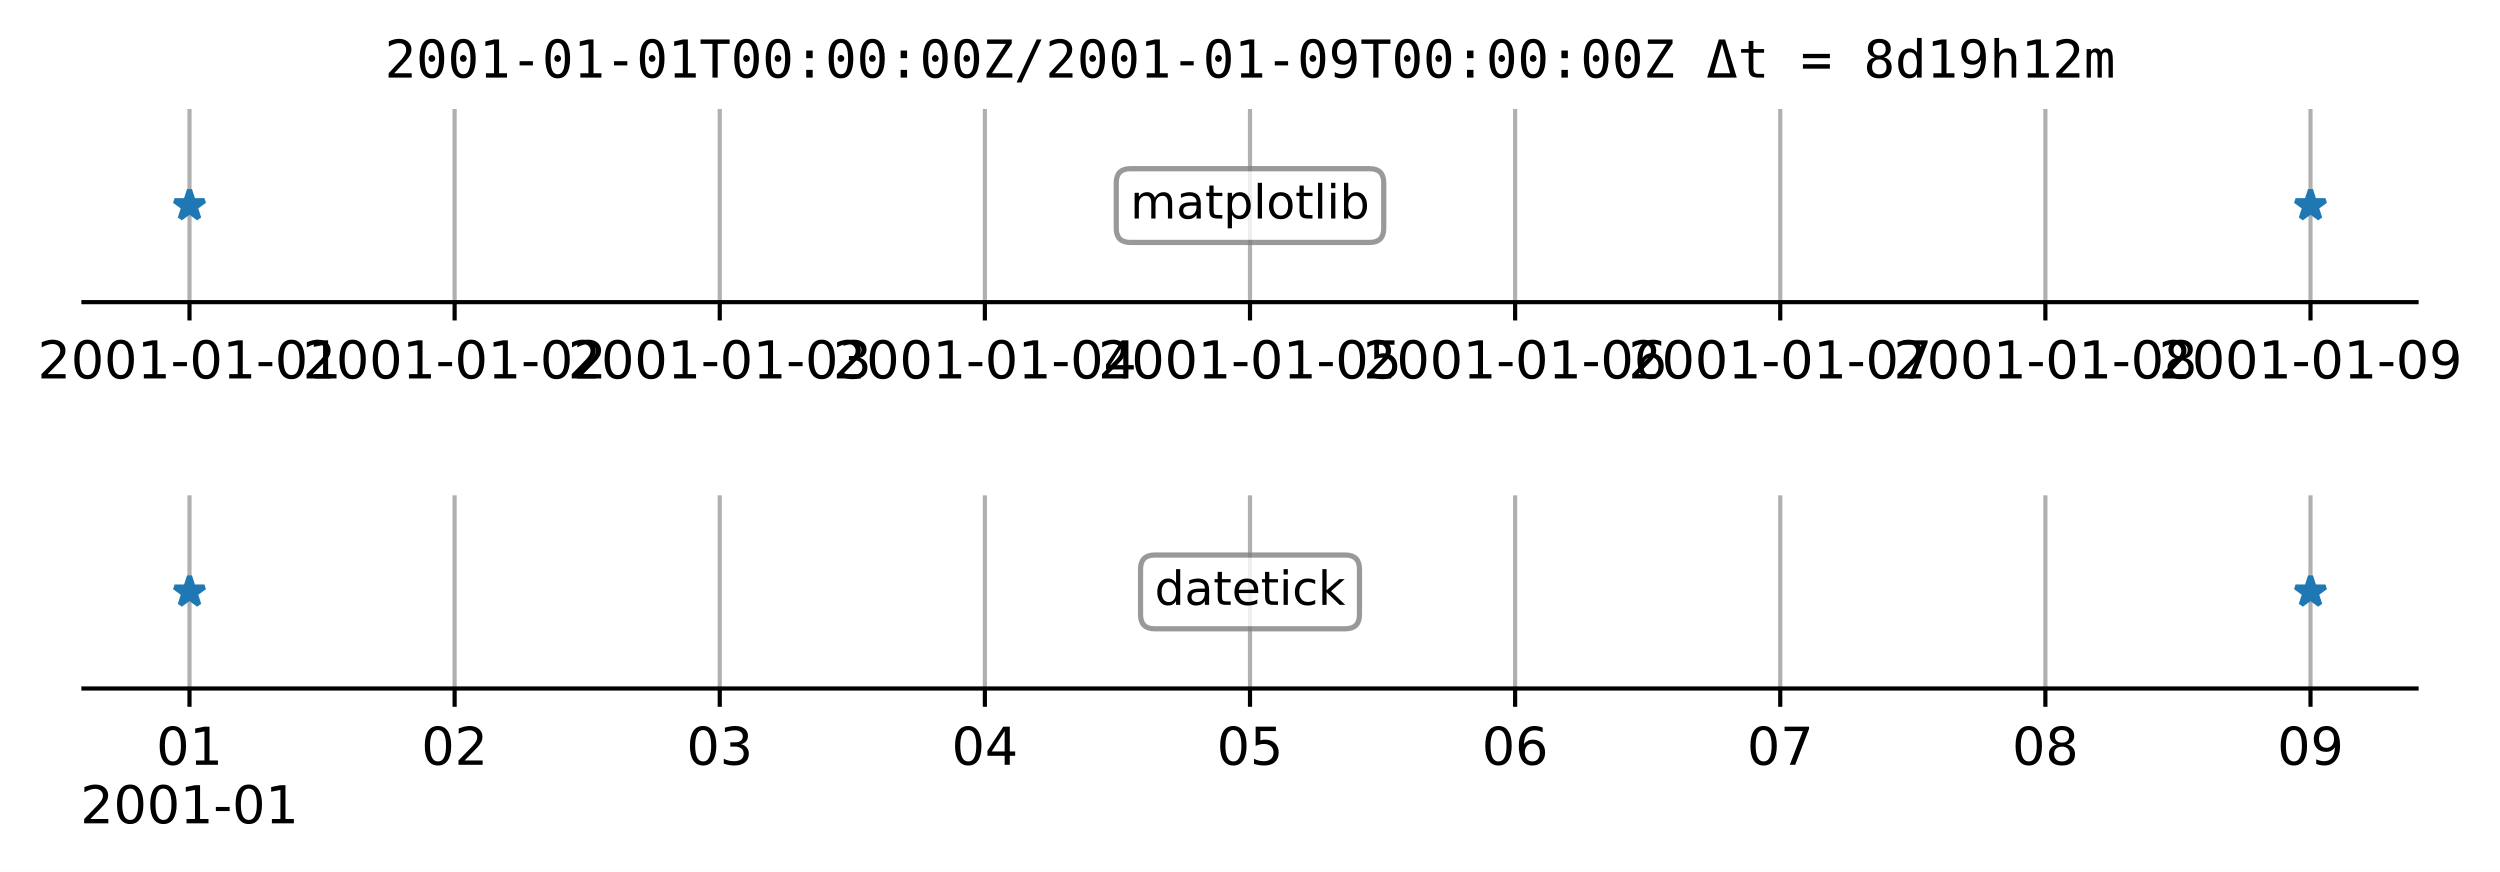
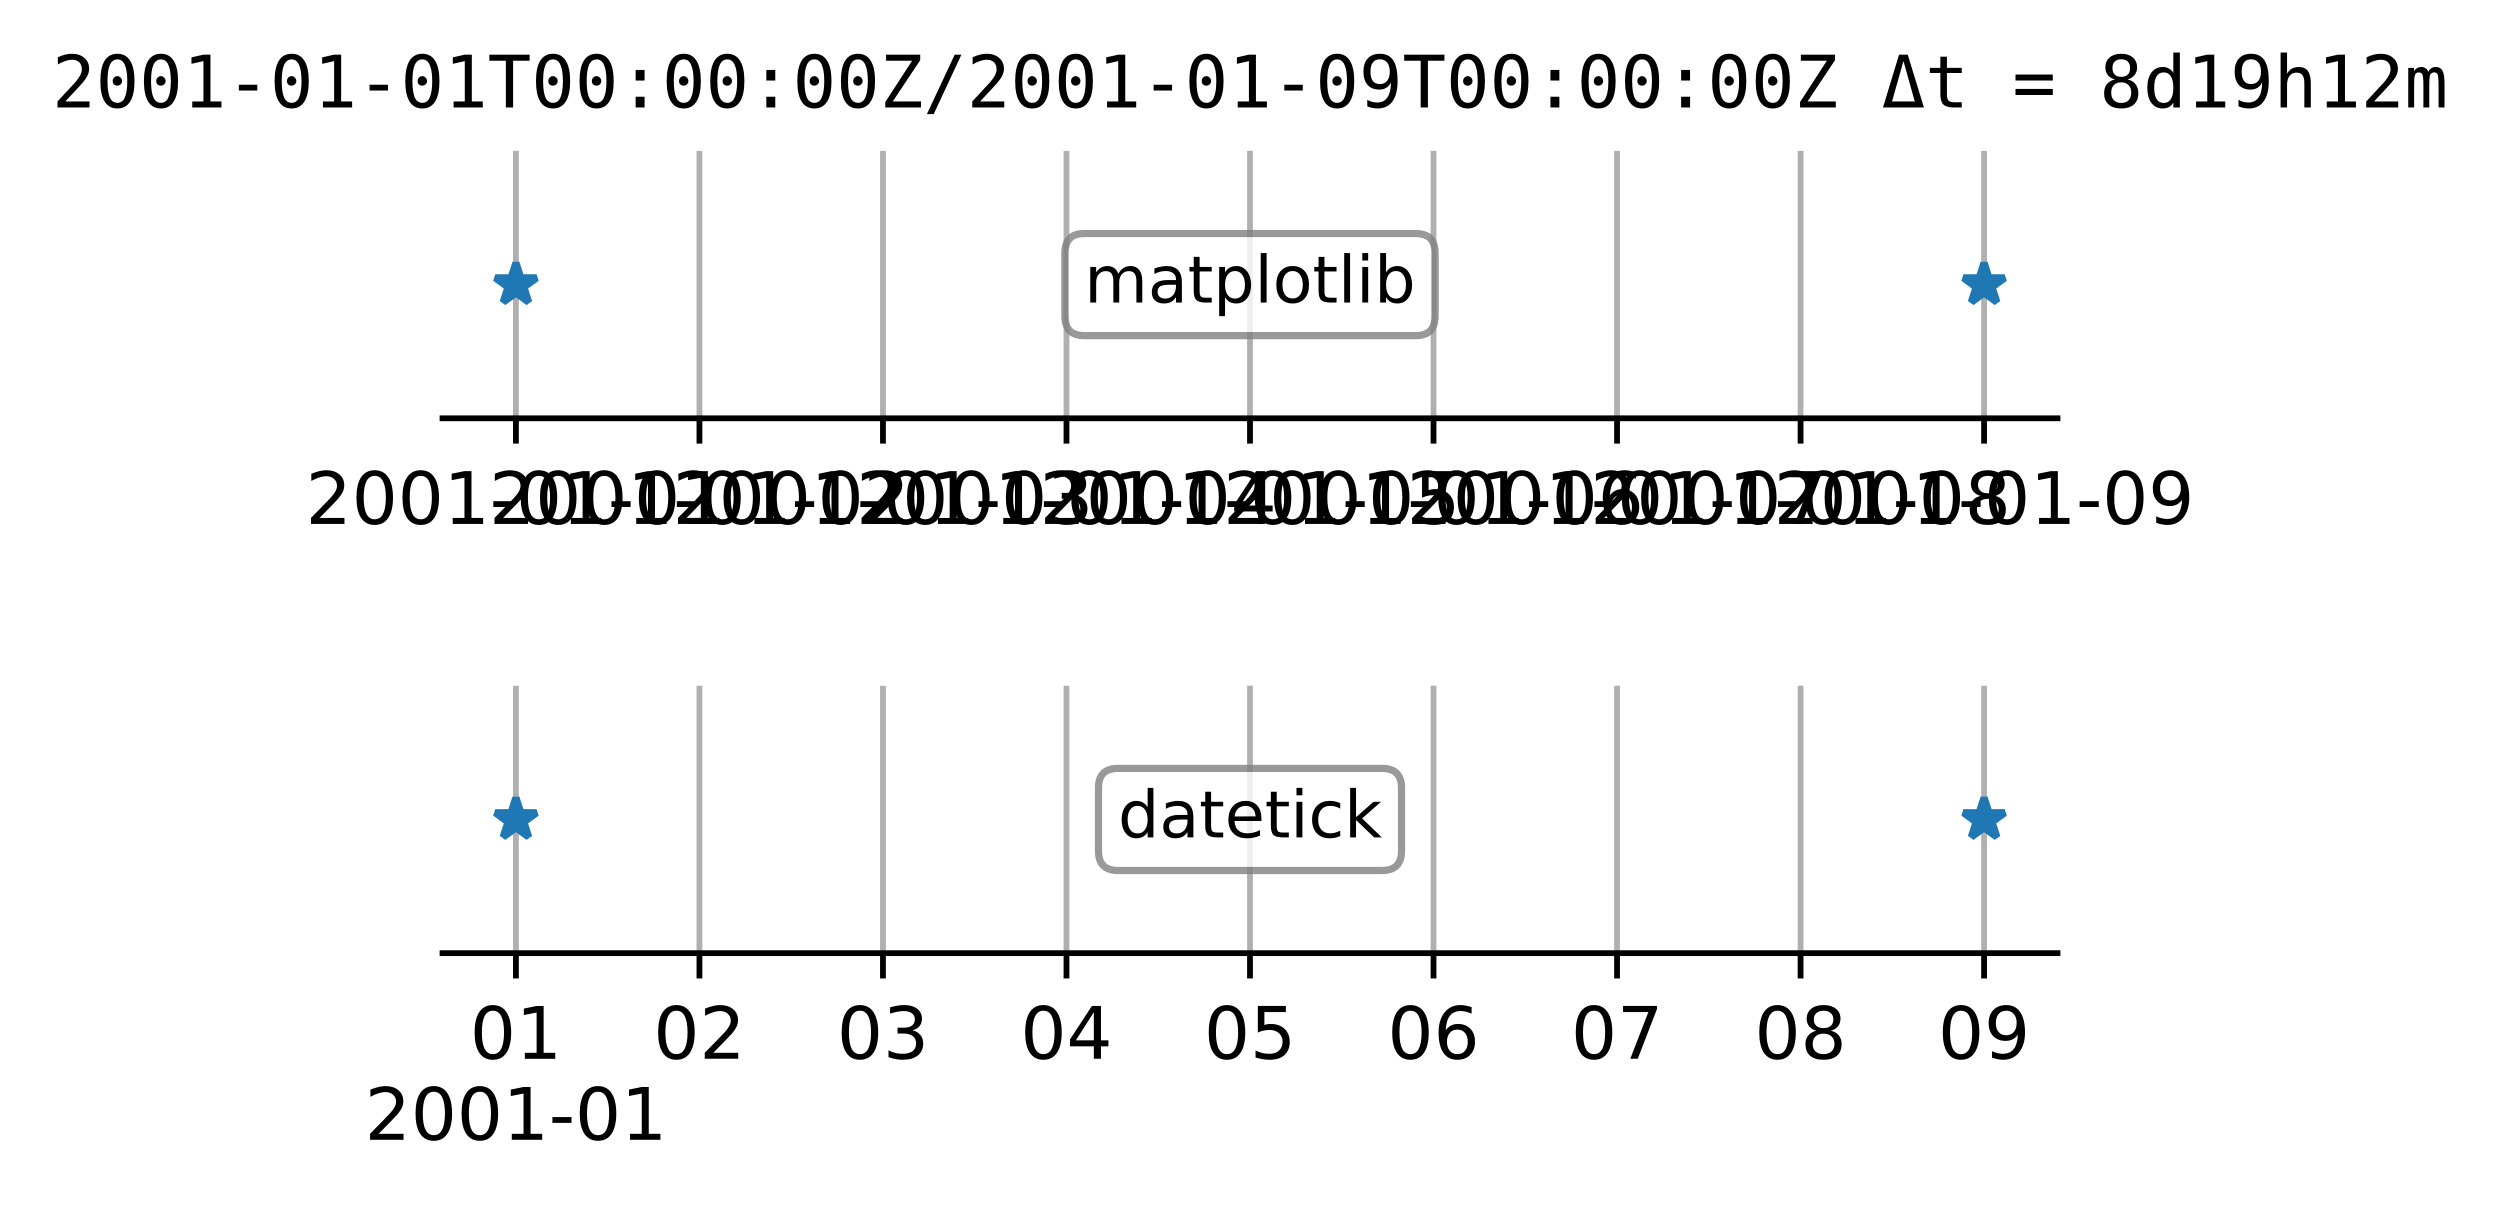
- <svg xmlns="http://www.w3.org/2000/svg" xmlns:xlink="http://www.w3.org/1999/xlink" width="478.334pt" height="166.808pt" viewBox="0 0 478.334 166.808" version="1.1">
+ <svg xmlns="http://www.w3.org/2000/svg" xmlns:xlink="http://www.w3.org/1999/xlink" width="345.517pt" height="166.808pt" viewBox="0 0 345.517 166.808" version="1.1">
  <defs>
    <style type="text/css">*{stroke-linejoin: round; stroke-linecap: butt}</style>
  </defs>
  <g id="figure_1">
    <g id="patch_1">
-       <path d="M 0 166.808  L 478.334 166.808  L 478.334 0  L 0 0  z " style="fill: #ffffff" />
+       <path d="M 0 166.808  L 345.517 166.808  L 345.517 0  L 0 0  z " style="fill: #ffffff" />
    </g>
    <g id="axes_1">
      <g id="patch_2">
-         <path d="M 15.967 57.812  L 462.367 57.812  L 462.367 20.852  L 15.967 20.852  z " style="fill: #ffffff" />
+         <path d="M 61.159 57.812  L 284.359 57.812  L 284.359 20.852  L 61.159 20.852  z " style="fill: #ffffff" />
      </g>
      <g id="matplotlib.axis_1">
        <g id="xtick_1">
          <g id="line2d_1">
-             <path d="M 36.258 57.812  L 36.258 20.852  " clip-path="url(#p8b8beb28ec)" style="fill: none; stroke: #b0b0b0; stroke-width: 0.8; stroke-linecap: square" />
+             <path d="M 71.304 57.812  L 71.304 20.852  " clip-path="url(#p32e6f73983)" style="fill: none; stroke: #b0b0b0; stroke-width: 0.8; stroke-linecap: square" />
          </g>
          <g id="line2d_2">
            <defs>
              <path id="m1e6c41ab66" d="M 0 0  L 0 3.5  " style="stroke: #000000; stroke-width: 0.8" />
            </defs>
            <g>
-               <use xlink:href="#m1e6c41ab66" x="36.258" y="57.812" style="stroke: #000000; stroke-width: 0.8" />
+               <use xlink:href="#m1e6c41ab66" x="71.304" y="57.812" style="stroke: #000000; stroke-width: 0.8" />
            </g>
          </g>
          <g id="text_1">
-             <text style="font-size: 10px; font-family: 'DejaVu Sans', 'Bitstream Vera Sans', 'Computer Modern Sans Serif', 'Lucida Grande', 'Verdana', 'Geneva', 'Lucid', 'Arial', 'Helvetica', 'Avant Garde', sans-serif; text-anchor: middle" x="36.258" y="72.41" transform="rotate(-0 36.25781 72.41)">2001-01-01</text>
+             <text style="font-size: 10px; font-family: 'DejaVu Sans', 'Bitstream Vera Sans', 'Computer Modern Sans Serif', 'Lucida Grande', 'Verdana', 'Geneva', 'Lucid', 'Arial', 'Helvetica', 'Avant Garde', sans-serif; text-anchor: middle" x="71.304" y="72.41" transform="rotate(-0 71.30405 72.41)">2001-01-01</text>
          </g>
        </g>
        <g id="xtick_2">
          <g id="line2d_3">
-             <path d="M 86.985 57.812  L 86.985 20.852  " clip-path="url(#p8b8beb28ec)" style="fill: none; stroke: #b0b0b0; stroke-width: 0.8; stroke-linecap: square" />
+             <path d="M 96.668 57.812  L 96.668 20.852  " clip-path="url(#p32e6f73983)" style="fill: none; stroke: #b0b0b0; stroke-width: 0.8; stroke-linecap: square" />
          </g>
          <g id="line2d_4">
            <g>
-               <use xlink:href="#m1e6c41ab66" x="86.985" y="57.812" style="stroke: #000000; stroke-width: 0.8" />
+               <use xlink:href="#m1e6c41ab66" x="96.668" y="57.812" style="stroke: #000000; stroke-width: 0.8" />
            </g>
          </g>
          <g id="text_2">
-             <text style="font-size: 10px; font-family: 'DejaVu Sans', 'Bitstream Vera Sans', 'Computer Modern Sans Serif', 'Lucida Grande', 'Verdana', 'Geneva', 'Lucid', 'Arial', 'Helvetica', 'Avant Garde', sans-serif; text-anchor: middle" x="86.985" y="72.41" transform="rotate(-0 86.98508 72.41)">2001-01-02</text>
+             <text style="font-size: 10px; font-family: 'DejaVu Sans', 'Bitstream Vera Sans', 'Computer Modern Sans Serif', 'Lucida Grande', 'Verdana', 'Geneva', 'Lucid', 'Arial', 'Helvetica', 'Avant Garde', sans-serif; text-anchor: middle" x="96.668" y="72.41" transform="rotate(-0 96.66769 72.41)">2001-01-02</text>
          </g>
        </g>
        <g id="xtick_3">
          <g id="line2d_5">
-             <path d="M 137.712 57.812  L 137.712 20.852  " clip-path="url(#p8b8beb28ec)" style="fill: none; stroke: #b0b0b0; stroke-width: 0.8; stroke-linecap: square" />
+             <path d="M 122.031 57.812  L 122.031 20.852  " clip-path="url(#p32e6f73983)" style="fill: none; stroke: #b0b0b0; stroke-width: 0.8; stroke-linecap: square" />
          </g>
          <g id="line2d_6">
            <g>
-               <use xlink:href="#m1e6c41ab66" x="137.712" y="57.812" style="stroke: #000000; stroke-width: 0.8" />
+               <use xlink:href="#m1e6c41ab66" x="122.031" y="57.812" style="stroke: #000000; stroke-width: 0.8" />
            </g>
          </g>
          <g id="text_3">
-             <text style="font-size: 10px; font-family: 'DejaVu Sans', 'Bitstream Vera Sans', 'Computer Modern Sans Serif', 'Lucida Grande', 'Verdana', 'Geneva', 'Lucid', 'Arial', 'Helvetica', 'Avant Garde', sans-serif; text-anchor: middle" x="137.712" y="72.41" transform="rotate(-0 137.7124 72.41)">2001-01-03</text>
+             <text style="font-size: 10px; font-family: 'DejaVu Sans', 'Bitstream Vera Sans', 'Computer Modern Sans Serif', 'Lucida Grande', 'Verdana', 'Geneva', 'Lucid', 'Arial', 'Helvetica', 'Avant Garde', sans-serif; text-anchor: middle" x="122.031" y="72.41" transform="rotate(-0 122.0313 72.41)">2001-01-03</text>
          </g>
        </g>
        <g id="xtick_4">
          <g id="line2d_7">
-             <path d="M 188.44 57.812  L 188.44 20.852  " clip-path="url(#p8b8beb28ec)" style="fill: none; stroke: #b0b0b0; stroke-width: 0.8; stroke-linecap: square" />
+             <path d="M 147.395 57.812  L 147.395 20.852  " clip-path="url(#p32e6f73983)" style="fill: none; stroke: #b0b0b0; stroke-width: 0.8; stroke-linecap: square" />
          </g>
          <g id="line2d_8">
            <g>
-               <use xlink:href="#m1e6c41ab66" x="188.44" y="57.812" style="stroke: #000000; stroke-width: 0.8" />
+               <use xlink:href="#m1e6c41ab66" x="147.395" y="57.812" style="stroke: #000000; stroke-width: 0.8" />
            </g>
          </g>
          <g id="text_4">
-             <text style="font-size: 10px; font-family: 'DejaVu Sans', 'Bitstream Vera Sans', 'Computer Modern Sans Serif', 'Lucida Grande', 'Verdana', 'Geneva', 'Lucid', 'Arial', 'Helvetica', 'Avant Garde', sans-serif; text-anchor: middle" x="188.44" y="72.41" transform="rotate(-0 188.4396 72.41)">2001-01-04</text>
+             <text style="font-size: 10px; font-family: 'DejaVu Sans', 'Bitstream Vera Sans', 'Computer Modern Sans Serif', 'Lucida Grande', 'Verdana', 'Geneva', 'Lucid', 'Arial', 'Helvetica', 'Avant Garde', sans-serif; text-anchor: middle" x="147.395" y="72.41" transform="rotate(-0 147.395 72.41)">2001-01-04</text>
          </g>
        </g>
        <g id="xtick_5">
          <g id="line2d_9">
-             <path d="M 239.167 57.812  L 239.167 20.852  " clip-path="url(#p8b8beb28ec)" style="fill: none; stroke: #b0b0b0; stroke-width: 0.8; stroke-linecap: square" />
+             <path d="M 172.759 57.812  L 172.759 20.852  " clip-path="url(#p32e6f73983)" style="fill: none; stroke: #b0b0b0; stroke-width: 0.8; stroke-linecap: square" />
          </g>
          <g id="line2d_10">
            <g>
-               <use xlink:href="#m1e6c41ab66" x="239.167" y="57.812" style="stroke: #000000; stroke-width: 0.8" />
+               <use xlink:href="#m1e6c41ab66" x="172.759" y="57.812" style="stroke: #000000; stroke-width: 0.8" />
            </g>
          </g>
          <g id="text_5">
-             <text style="font-size: 10px; font-family: 'DejaVu Sans', 'Bitstream Vera Sans', 'Computer Modern Sans Serif', 'Lucida Grande', 'Verdana', 'Geneva', 'Lucid', 'Arial', 'Helvetica', 'Avant Garde', sans-serif; text-anchor: middle" x="239.167" y="72.41" transform="rotate(-0 239.1669 72.41)">2001-01-05</text>
+             <text style="font-size: 10px; font-family: 'DejaVu Sans', 'Bitstream Vera Sans', 'Computer Modern Sans Serif', 'Lucida Grande', 'Verdana', 'Geneva', 'Lucid', 'Arial', 'Helvetica', 'Avant Garde', sans-serif; text-anchor: middle" x="172.759" y="72.41" transform="rotate(-0 172.7586 72.41)">2001-01-05</text>
          </g>
        </g>
        <g id="xtick_6">
          <g id="line2d_11">
-             <path d="M 289.894 57.812  L 289.894 20.852  " clip-path="url(#p8b8beb28ec)" style="fill: none; stroke: #b0b0b0; stroke-width: 0.8; stroke-linecap: square" />
+             <path d="M 198.122 57.812  L 198.122 20.852  " clip-path="url(#p32e6f73983)" style="fill: none; stroke: #b0b0b0; stroke-width: 0.8; stroke-linecap: square" />
          </g>
          <g id="line2d_12">
            <g>
-               <use xlink:href="#m1e6c41ab66" x="289.894" y="57.812" style="stroke: #000000; stroke-width: 0.8" />
+               <use xlink:href="#m1e6c41ab66" x="198.122" y="57.812" style="stroke: #000000; stroke-width: 0.8" />
            </g>
          </g>
          <g id="text_6">
-             <text style="font-size: 10px; font-family: 'DejaVu Sans', 'Bitstream Vera Sans', 'Computer Modern Sans Serif', 'Lucida Grande', 'Verdana', 'Geneva', 'Lucid', 'Arial', 'Helvetica', 'Avant Garde', sans-serif; text-anchor: middle" x="289.894" y="72.41" transform="rotate(-0 289.8942 72.41)">2001-01-06</text>
+             <text style="font-size: 10px; font-family: 'DejaVu Sans', 'Bitstream Vera Sans', 'Computer Modern Sans Serif', 'Lucida Grande', 'Verdana', 'Geneva', 'Lucid', 'Arial', 'Helvetica', 'Avant Garde', sans-serif; text-anchor: middle" x="198.122" y="72.41" transform="rotate(-0 198.1222 72.41)">2001-01-06</text>
          </g>
        </g>
        <g id="xtick_7">
          <g id="line2d_13">
-             <path d="M 340.621 57.812  L 340.621 20.852  " clip-path="url(#p8b8beb28ec)" style="fill: none; stroke: #b0b0b0; stroke-width: 0.8; stroke-linecap: square" />
+             <path d="M 223.486 57.812  L 223.486 20.852  " clip-path="url(#p32e6f73983)" style="fill: none; stroke: #b0b0b0; stroke-width: 0.8; stroke-linecap: square" />
          </g>
          <g id="line2d_14">
            <g>
-               <use xlink:href="#m1e6c41ab66" x="340.621" y="57.812" style="stroke: #000000; stroke-width: 0.8" />
+               <use xlink:href="#m1e6c41ab66" x="223.486" y="57.812" style="stroke: #000000; stroke-width: 0.8" />
            </g>
          </g>
          <g id="text_7">
-             <text style="font-size: 10px; font-family: 'DejaVu Sans', 'Bitstream Vera Sans', 'Computer Modern Sans Serif', 'Lucida Grande', 'Verdana', 'Geneva', 'Lucid', 'Arial', 'Helvetica', 'Avant Garde', sans-serif; text-anchor: middle" x="340.621" y="72.41" transform="rotate(-0 340.6214 72.41)">2001-01-07</text>
+             <text style="font-size: 10px; font-family: 'DejaVu Sans', 'Bitstream Vera Sans', 'Computer Modern Sans Serif', 'Lucida Grande', 'Verdana', 'Geneva', 'Lucid', 'Arial', 'Helvetica', 'Avant Garde', sans-serif; text-anchor: middle" x="223.486" y="72.41" transform="rotate(-0 223.4859 72.41)">2001-01-07</text>
          </g>
        </g>
        <g id="xtick_8">
          <g id="line2d_15">
-             <path d="M 391.349 57.812  L 391.349 20.852  " clip-path="url(#p8b8beb28ec)" style="fill: none; stroke: #b0b0b0; stroke-width: 0.8; stroke-linecap: square" />
+             <path d="M 248.85 57.812  L 248.85 20.852  " clip-path="url(#p32e6f73983)" style="fill: none; stroke: #b0b0b0; stroke-width: 0.8; stroke-linecap: square" />
          </g>
          <g id="line2d_16">
            <g>
-               <use xlink:href="#m1e6c41ab66" x="391.349" y="57.812" style="stroke: #000000; stroke-width: 0.8" />
+               <use xlink:href="#m1e6c41ab66" x="248.85" y="57.812" style="stroke: #000000; stroke-width: 0.8" />
            </g>
          </g>
          <g id="text_8">
-             <text style="font-size: 10px; font-family: 'DejaVu Sans', 'Bitstream Vera Sans', 'Computer Modern Sans Serif', 'Lucida Grande', 'Verdana', 'Geneva', 'Lucid', 'Arial', 'Helvetica', 'Avant Garde', sans-serif; text-anchor: middle" x="391.349" y="72.41" transform="rotate(-0 391.3487 72.41)">2001-01-08</text>
+             <text style="font-size: 10px; font-family: 'DejaVu Sans', 'Bitstream Vera Sans', 'Computer Modern Sans Serif', 'Lucida Grande', 'Verdana', 'Geneva', 'Lucid', 'Arial', 'Helvetica', 'Avant Garde', sans-serif; text-anchor: middle" x="248.85" y="72.41" transform="rotate(-0 248.8495 72.41)">2001-01-08</text>
          </g>
        </g>
        <g id="xtick_9">
          <g id="line2d_17">
-             <path d="M 442.076 57.812  L 442.076 20.852  " clip-path="url(#p8b8beb28ec)" style="fill: none; stroke: #b0b0b0; stroke-width: 0.8; stroke-linecap: square" />
+             <path d="M 274.213 57.812  L 274.213 20.852  " clip-path="url(#p32e6f73983)" style="fill: none; stroke: #b0b0b0; stroke-width: 0.8; stroke-linecap: square" />
          </g>
          <g id="line2d_18">
            <g>
-               <use xlink:href="#m1e6c41ab66" x="442.076" y="57.812" style="stroke: #000000; stroke-width: 0.8" />
+               <use xlink:href="#m1e6c41ab66" x="274.213" y="57.812" style="stroke: #000000; stroke-width: 0.8" />
            </g>
          </g>
          <g id="text_9">
-             <text style="font-size: 10px; font-family: 'DejaVu Sans', 'Bitstream Vera Sans', 'Computer Modern Sans Serif', 'Lucida Grande', 'Verdana', 'Geneva', 'Lucid', 'Arial', 'Helvetica', 'Avant Garde', sans-serif; text-anchor: middle" x="442.076" y="72.41" transform="rotate(-0 442.076 72.41)">2001-01-09</text>
+             <text style="font-size: 10px; font-family: 'DejaVu Sans', 'Bitstream Vera Sans', 'Computer Modern Sans Serif', 'Lucida Grande', 'Verdana', 'Geneva', 'Lucid', 'Arial', 'Helvetica', 'Avant Garde', sans-serif; text-anchor: middle" x="274.213" y="72.41" transform="rotate(-0 274.2131 72.41)">2001-01-09</text>
          </g>
        </g>
      </g>
      <g id="line2d_19">
        <defs>
          <path id="maf42e94cd1" d="M 0 -3  L -0.674 -0.927  L -2.853 -0.927  L -1.09 0.354  L -1.763 2.427  L -0 1.146  L 1.763 2.427  L 1.09 0.354  L 2.853 -0.927  L 0.674 -0.927  z " style="stroke: #1f77b4; stroke-linejoin: bevel" />
        </defs>
-         <g clip-path="url(#p8b8beb28ec)">
-           <use xlink:href="#maf42e94cd1" x="36.258" y="39.332" style="fill: #1f77b4; stroke: #1f77b4; stroke-linejoin: bevel" />
-           <use xlink:href="#maf42e94cd1" x="442.076" y="39.332" style="fill: #1f77b4; stroke: #1f77b4; stroke-linejoin: bevel" />
+         <g clip-path="url(#p32e6f73983)">
+           <use xlink:href="#maf42e94cd1" x="71.304" y="39.332" style="fill: #1f77b4; stroke: #1f77b4; stroke-linejoin: bevel" />
+           <use xlink:href="#maf42e94cd1" x="274.213" y="39.332" style="fill: #1f77b4; stroke: #1f77b4; stroke-linejoin: bevel" />
        </g>
      </g>
      <g id="patch_3">
-         <path d="M 15.967 57.812  L 462.367 57.812  " style="fill: none; stroke: #000000; stroke-width: 0.8; stroke-linejoin: miter; stroke-linecap: square" />
+         <path d="M 61.159 57.812  L 284.359 57.812  " style="fill: none; stroke: #000000; stroke-width: 0.8; stroke-linejoin: miter; stroke-linecap: square" />
      </g>
      <g id="text_10">
        <g id="patch_4">
-           <path d="M 216.28 46.387  L 262.054 46.387  Q 264.754 46.387 264.754 43.687  L 264.754 34.976  Q 264.754 32.276 262.054 32.276  L 216.28 32.276  Q 213.58 32.276 213.58 34.976  L 213.58 43.687  Q 213.58 46.387 216.28 46.387  z " style="fill: #ffffff; opacity: 0.8; stroke: #808080; stroke-linejoin: miter" />
-         </g>
-         <text style="font-size: 9px; font-family: 'DejaVu Sans', 'Bitstream Vera Sans', 'Computer Modern Sans Serif', 'Lucida Grande', 'Verdana', 'Geneva', 'Lucid', 'Arial', 'Helvetica', 'Avant Garde', sans-serif; text-anchor: middle" x="239.167" y="41.815" transform="rotate(-0 239.1669 41.815)">matplotlib</text>
+           <path d="M 149.872 46.387  L 195.645 46.387  Q 198.345 46.387 198.345 43.687  L 198.345 34.976  Q 198.345 32.276 195.645 32.276  L 149.872 32.276  Q 147.172 32.276 147.172 34.976  L 147.172 43.687  Q 147.172 46.387 149.872 46.387  z " style="fill: #ffffff; opacity: 0.8; stroke: #808080; stroke-linejoin: miter" />
+         </g>
+         <text style="font-size: 9px; font-family: 'DejaVu Sans', 'Bitstream Vera Sans', 'Computer Modern Sans Serif', 'Lucida Grande', 'Verdana', 'Geneva', 'Lucid', 'Arial', 'Helvetica', 'Avant Garde', sans-serif; text-anchor: middle" x="172.759" y="41.815" transform="rotate(-0 172.7586 41.815)">matplotlib</text>
      </g>
      <g id="text_11">
-         <text style="font-size: 10px; font-family: 'DejaVu Sans Mono', 'Bitstream Vera Sans Mono', 'Computer Modern Typewriter', 'Andale Mono', 'Nimbus Mono L', 'Courier New', 'Courier', 'Fixed', 'Terminal', monospace; text-anchor: middle" x="239.167" y="14.852" transform="rotate(-0 239.1669 14.85156)">2001-01-01T00:00:00Z/2001-01-09T00:00:00Z Δt = 8d19h12m</text>
+         <text style="font-size: 10px; font-family: 'DejaVu Sans Mono', 'Bitstream Vera Sans Mono', 'Computer Modern Typewriter', 'Andale Mono', 'Nimbus Mono L', 'Courier New', 'Courier', 'Fixed', 'Terminal', monospace; text-anchor: middle" x="172.759" y="14.852" transform="rotate(-0 172.7586 14.85156)">2001-01-01T00:00:00Z/2001-01-09T00:00:00Z Δt = 8d19h12m</text>
      </g>
    </g>
    <g id="axes_2">
      <g id="patch_5">
-         <path d="M 15.967 131.732  L 462.367 131.732  L 462.367 94.772  L 15.967 94.772  z " style="fill: #ffffff" />
+         <path d="M 61.159 131.732  L 284.359 131.732  L 284.359 94.772  L 61.159 94.772  z " style="fill: #ffffff" />
      </g>
      <g id="matplotlib.axis_2">
        <g id="xtick_10">
          <g id="line2d_20">
-             <path d="M 36.258 131.732  L 36.258 94.772  " clip-path="url(#p84aab5db61)" style="fill: none; stroke: #b0b0b0; stroke-width: 0.8; stroke-linecap: square" />
+             <path d="M 71.304 131.732  L 71.304 94.772  " clip-path="url(#p9fe8101bb3)" style="fill: none; stroke: #b0b0b0; stroke-width: 0.8; stroke-linecap: square" />
          </g>
          <g id="line2d_21">
            <g>
-               <use xlink:href="#m1e6c41ab66" x="36.258" y="131.732" style="stroke: #000000; stroke-width: 0.8" />
+               <use xlink:href="#m1e6c41ab66" x="71.304" y="131.732" style="stroke: #000000; stroke-width: 0.8" />
            </g>
          </g>
          <g id="text_12">
-             <text style="font-size: 10px; font-family: 'DejaVu Sans', 'Bitstream Vera Sans', 'Computer Modern Sans Serif', 'Lucida Grande', 'Verdana', 'Geneva', 'Lucid', 'Arial', 'Helvetica', 'Avant Garde', sans-serif" transform="translate(29.89531 146.33)">01</text>
-             <text style="font-size: 10px; font-family: 'DejaVu Sans', 'Bitstream Vera Sans', 'Computer Modern Sans Serif', 'Lucida Grande', 'Verdana', 'Geneva', 'Lucid', 'Arial', 'Helvetica', 'Avant Garde', sans-serif" transform="translate(15.36641 157.5278)">2001-01</text>
+             <text style="font-size: 10px; font-family: 'DejaVu Sans', 'Bitstream Vera Sans', 'Computer Modern Sans Serif', 'Lucida Grande', 'Verdana', 'Geneva', 'Lucid', 'Arial', 'Helvetica', 'Avant Garde', sans-serif" transform="translate(64.94155 146.33)">01</text>
+             <text style="font-size: 10px; font-family: 'DejaVu Sans', 'Bitstream Vera Sans', 'Computer Modern Sans Serif', 'Lucida Grande', 'Verdana', 'Geneva', 'Lucid', 'Arial', 'Helvetica', 'Avant Garde', sans-serif" transform="translate(50.41264 157.5278)">2001-01</text>
          </g>
        </g>
        <g id="xtick_11">
          <g id="line2d_22">
-             <path d="M 86.985 131.732  L 86.985 94.772  " clip-path="url(#p84aab5db61)" style="fill: none; stroke: #b0b0b0; stroke-width: 0.8; stroke-linecap: square" />
+             <path d="M 96.668 131.732  L 96.668 94.772  " clip-path="url(#p9fe8101bb3)" style="fill: none; stroke: #b0b0b0; stroke-width: 0.8; stroke-linecap: square" />
          </g>
          <g id="line2d_23">
            <g>
-               <use xlink:href="#m1e6c41ab66" x="86.985" y="131.732" style="stroke: #000000; stroke-width: 0.8" />
+               <use xlink:href="#m1e6c41ab66" x="96.668" y="131.732" style="stroke: #000000; stroke-width: 0.8" />
            </g>
          </g>
          <g id="text_13">
-             <text style="font-size: 10px; font-family: 'DejaVu Sans', 'Bitstream Vera Sans', 'Computer Modern Sans Serif', 'Lucida Grande', 'Verdana', 'Geneva', 'Lucid', 'Arial', 'Helvetica', 'Avant Garde', sans-serif; text-anchor: middle" x="86.985" y="146.33" transform="rotate(-0 86.98508 146.33)">02</text>
+             <text style="font-size: 10px; font-family: 'DejaVu Sans', 'Bitstream Vera Sans', 'Computer Modern Sans Serif', 'Lucida Grande', 'Verdana', 'Geneva', 'Lucid', 'Arial', 'Helvetica', 'Avant Garde', sans-serif; text-anchor: middle" x="96.668" y="146.33" transform="rotate(-0 96.66769 146.33)">02</text>
          </g>
        </g>
        <g id="xtick_12">
          <g id="line2d_24">
-             <path d="M 137.712 131.732  L 137.712 94.772  " clip-path="url(#p84aab5db61)" style="fill: none; stroke: #b0b0b0; stroke-width: 0.8; stroke-linecap: square" />
+             <path d="M 122.031 131.732  L 122.031 94.772  " clip-path="url(#p9fe8101bb3)" style="fill: none; stroke: #b0b0b0; stroke-width: 0.8; stroke-linecap: square" />
          </g>
          <g id="line2d_25">
            <g>
-               <use xlink:href="#m1e6c41ab66" x="137.712" y="131.732" style="stroke: #000000; stroke-width: 0.8" />
+               <use xlink:href="#m1e6c41ab66" x="122.031" y="131.732" style="stroke: #000000; stroke-width: 0.8" />
            </g>
          </g>
          <g id="text_14">
-             <text style="font-size: 10px; font-family: 'DejaVu Sans', 'Bitstream Vera Sans', 'Computer Modern Sans Serif', 'Lucida Grande', 'Verdana', 'Geneva', 'Lucid', 'Arial', 'Helvetica', 'Avant Garde', sans-serif; text-anchor: middle" x="137.712" y="146.33" transform="rotate(-0 137.7124 146.33)">03</text>
+             <text style="font-size: 10px; font-family: 'DejaVu Sans', 'Bitstream Vera Sans', 'Computer Modern Sans Serif', 'Lucida Grande', 'Verdana', 'Geneva', 'Lucid', 'Arial', 'Helvetica', 'Avant Garde', sans-serif; text-anchor: middle" x="122.031" y="146.33" transform="rotate(-0 122.0313 146.33)">03</text>
          </g>
        </g>
        <g id="xtick_13">
          <g id="line2d_26">
-             <path d="M 188.44 131.732  L 188.44 94.772  " clip-path="url(#p84aab5db61)" style="fill: none; stroke: #b0b0b0; stroke-width: 0.8; stroke-linecap: square" />
+             <path d="M 147.395 131.732  L 147.395 94.772  " clip-path="url(#p9fe8101bb3)" style="fill: none; stroke: #b0b0b0; stroke-width: 0.8; stroke-linecap: square" />
          </g>
          <g id="line2d_27">
            <g>
-               <use xlink:href="#m1e6c41ab66" x="188.44" y="131.732" style="stroke: #000000; stroke-width: 0.8" />
+               <use xlink:href="#m1e6c41ab66" x="147.395" y="131.732" style="stroke: #000000; stroke-width: 0.8" />
            </g>
          </g>
          <g id="text_15">
-             <text style="font-size: 10px; font-family: 'DejaVu Sans', 'Bitstream Vera Sans', 'Computer Modern Sans Serif', 'Lucida Grande', 'Verdana', 'Geneva', 'Lucid', 'Arial', 'Helvetica', 'Avant Garde', sans-serif; text-anchor: middle" x="188.44" y="146.33" transform="rotate(-0 188.4396 146.33)">04</text>
+             <text style="font-size: 10px; font-family: 'DejaVu Sans', 'Bitstream Vera Sans', 'Computer Modern Sans Serif', 'Lucida Grande', 'Verdana', 'Geneva', 'Lucid', 'Arial', 'Helvetica', 'Avant Garde', sans-serif; text-anchor: middle" x="147.395" y="146.33" transform="rotate(-0 147.395 146.33)">04</text>
          </g>
        </g>
        <g id="xtick_14">
          <g id="line2d_28">
-             <path d="M 239.167 131.732  L 239.167 94.772  " clip-path="url(#p84aab5db61)" style="fill: none; stroke: #b0b0b0; stroke-width: 0.8; stroke-linecap: square" />
+             <path d="M 172.759 131.732  L 172.759 94.772  " clip-path="url(#p9fe8101bb3)" style="fill: none; stroke: #b0b0b0; stroke-width: 0.8; stroke-linecap: square" />
          </g>
          <g id="line2d_29">
            <g>
-               <use xlink:href="#m1e6c41ab66" x="239.167" y="131.732" style="stroke: #000000; stroke-width: 0.8" />
+               <use xlink:href="#m1e6c41ab66" x="172.759" y="131.732" style="stroke: #000000; stroke-width: 0.8" />
            </g>
          </g>
          <g id="text_16">
-             <text style="font-size: 10px; font-family: 'DejaVu Sans', 'Bitstream Vera Sans', 'Computer Modern Sans Serif', 'Lucida Grande', 'Verdana', 'Geneva', 'Lucid', 'Arial', 'Helvetica', 'Avant Garde', sans-serif; text-anchor: middle" x="239.167" y="146.33" transform="rotate(-0 239.1669 146.33)">05</text>
+             <text style="font-size: 10px; font-family: 'DejaVu Sans', 'Bitstream Vera Sans', 'Computer Modern Sans Serif', 'Lucida Grande', 'Verdana', 'Geneva', 'Lucid', 'Arial', 'Helvetica', 'Avant Garde', sans-serif; text-anchor: middle" x="172.759" y="146.33" transform="rotate(-0 172.7586 146.33)">05</text>
          </g>
        </g>
        <g id="xtick_15">
          <g id="line2d_30">
-             <path d="M 289.894 131.732  L 289.894 94.772  " clip-path="url(#p84aab5db61)" style="fill: none; stroke: #b0b0b0; stroke-width: 0.8; stroke-linecap: square" />
+             <path d="M 198.122 131.732  L 198.122 94.772  " clip-path="url(#p9fe8101bb3)" style="fill: none; stroke: #b0b0b0; stroke-width: 0.8; stroke-linecap: square" />
          </g>
          <g id="line2d_31">
            <g>
-               <use xlink:href="#m1e6c41ab66" x="289.894" y="131.732" style="stroke: #000000; stroke-width: 0.8" />
+               <use xlink:href="#m1e6c41ab66" x="198.122" y="131.732" style="stroke: #000000; stroke-width: 0.8" />
            </g>
          </g>
          <g id="text_17">
-             <text style="font-size: 10px; font-family: 'DejaVu Sans', 'Bitstream Vera Sans', 'Computer Modern Sans Serif', 'Lucida Grande', 'Verdana', 'Geneva', 'Lucid', 'Arial', 'Helvetica', 'Avant Garde', sans-serif; text-anchor: middle" x="289.894" y="146.33" transform="rotate(-0 289.8942 146.33)">06</text>
+             <text style="font-size: 10px; font-family: 'DejaVu Sans', 'Bitstream Vera Sans', 'Computer Modern Sans Serif', 'Lucida Grande', 'Verdana', 'Geneva', 'Lucid', 'Arial', 'Helvetica', 'Avant Garde', sans-serif; text-anchor: middle" x="198.122" y="146.33" transform="rotate(-0 198.1222 146.33)">06</text>
          </g>
        </g>
        <g id="xtick_16">
          <g id="line2d_32">
-             <path d="M 340.621 131.732  L 340.621 94.772  " clip-path="url(#p84aab5db61)" style="fill: none; stroke: #b0b0b0; stroke-width: 0.8; stroke-linecap: square" />
+             <path d="M 223.486 131.732  L 223.486 94.772  " clip-path="url(#p9fe8101bb3)" style="fill: none; stroke: #b0b0b0; stroke-width: 0.8; stroke-linecap: square" />
          </g>
          <g id="line2d_33">
            <g>
-               <use xlink:href="#m1e6c41ab66" x="340.621" y="131.732" style="stroke: #000000; stroke-width: 0.8" />
+               <use xlink:href="#m1e6c41ab66" x="223.486" y="131.732" style="stroke: #000000; stroke-width: 0.8" />
            </g>
          </g>
          <g id="text_18">
-             <text style="font-size: 10px; font-family: 'DejaVu Sans', 'Bitstream Vera Sans', 'Computer Modern Sans Serif', 'Lucida Grande', 'Verdana', 'Geneva', 'Lucid', 'Arial', 'Helvetica', 'Avant Garde', sans-serif; text-anchor: middle" x="340.621" y="146.33" transform="rotate(-0 340.6214 146.33)">07</text>
+             <text style="font-size: 10px; font-family: 'DejaVu Sans', 'Bitstream Vera Sans', 'Computer Modern Sans Serif', 'Lucida Grande', 'Verdana', 'Geneva', 'Lucid', 'Arial', 'Helvetica', 'Avant Garde', sans-serif; text-anchor: middle" x="223.486" y="146.33" transform="rotate(-0 223.4859 146.33)">07</text>
          </g>
        </g>
        <g id="xtick_17">
          <g id="line2d_34">
-             <path d="M 391.349 131.732  L 391.349 94.772  " clip-path="url(#p84aab5db61)" style="fill: none; stroke: #b0b0b0; stroke-width: 0.8; stroke-linecap: square" />
+             <path d="M 248.85 131.732  L 248.85 94.772  " clip-path="url(#p9fe8101bb3)" style="fill: none; stroke: #b0b0b0; stroke-width: 0.8; stroke-linecap: square" />
          </g>
          <g id="line2d_35">
            <g>
-               <use xlink:href="#m1e6c41ab66" x="391.349" y="131.732" style="stroke: #000000; stroke-width: 0.8" />
+               <use xlink:href="#m1e6c41ab66" x="248.85" y="131.732" style="stroke: #000000; stroke-width: 0.8" />
            </g>
          </g>
          <g id="text_19">
-             <text style="font-size: 10px; font-family: 'DejaVu Sans', 'Bitstream Vera Sans', 'Computer Modern Sans Serif', 'Lucida Grande', 'Verdana', 'Geneva', 'Lucid', 'Arial', 'Helvetica', 'Avant Garde', sans-serif; text-anchor: middle" x="391.349" y="146.33" transform="rotate(-0 391.3487 146.33)">08</text>
+             <text style="font-size: 10px; font-family: 'DejaVu Sans', 'Bitstream Vera Sans', 'Computer Modern Sans Serif', 'Lucida Grande', 'Verdana', 'Geneva', 'Lucid', 'Arial', 'Helvetica', 'Avant Garde', sans-serif; text-anchor: middle" x="248.85" y="146.33" transform="rotate(-0 248.8495 146.33)">08</text>
          </g>
        </g>
        <g id="xtick_18">
          <g id="line2d_36">
-             <path d="M 442.076 131.732  L 442.076 94.772  " clip-path="url(#p84aab5db61)" style="fill: none; stroke: #b0b0b0; stroke-width: 0.8; stroke-linecap: square" />
+             <path d="M 274.213 131.732  L 274.213 94.772  " clip-path="url(#p9fe8101bb3)" style="fill: none; stroke: #b0b0b0; stroke-width: 0.8; stroke-linecap: square" />
          </g>
          <g id="line2d_37">
            <g>
-               <use xlink:href="#m1e6c41ab66" x="442.076" y="131.732" style="stroke: #000000; stroke-width: 0.8" />
+               <use xlink:href="#m1e6c41ab66" x="274.213" y="131.732" style="stroke: #000000; stroke-width: 0.8" />
            </g>
          </g>
          <g id="text_20">
-             <text style="font-size: 10px; font-family: 'DejaVu Sans', 'Bitstream Vera Sans', 'Computer Modern Sans Serif', 'Lucida Grande', 'Verdana', 'Geneva', 'Lucid', 'Arial', 'Helvetica', 'Avant Garde', sans-serif; text-anchor: middle" x="442.076" y="146.33" transform="rotate(-0 442.076 146.33)">09</text>
+             <text style="font-size: 10px; font-family: 'DejaVu Sans', 'Bitstream Vera Sans', 'Computer Modern Sans Serif', 'Lucida Grande', 'Verdana', 'Geneva', 'Lucid', 'Arial', 'Helvetica', 'Avant Garde', sans-serif; text-anchor: middle" x="274.213" y="146.33" transform="rotate(-0 274.2131 146.33)">09</text>
          </g>
        </g>
      </g>
      <g id="line2d_38">
-         <g clip-path="url(#p84aab5db61)">
-           <use xlink:href="#maf42e94cd1" x="36.258" y="113.252" style="fill: #1f77b4; stroke: #1f77b4; stroke-linejoin: bevel" />
-           <use xlink:href="#maf42e94cd1" x="442.076" y="113.252" style="fill: #1f77b4; stroke: #1f77b4; stroke-linejoin: bevel" />
+         <g clip-path="url(#p9fe8101bb3)">
+           <use xlink:href="#maf42e94cd1" x="71.304" y="113.252" style="fill: #1f77b4; stroke: #1f77b4; stroke-linejoin: bevel" />
+           <use xlink:href="#maf42e94cd1" x="274.213" y="113.252" style="fill: #1f77b4; stroke: #1f77b4; stroke-linejoin: bevel" />
        </g>
      </g>
      <g id="patch_6">
-         <path d="M 15.967 131.732  L 462.367 131.732  " style="fill: none; stroke: #000000; stroke-width: 0.8; stroke-linejoin: miter; stroke-linecap: square" />
+         <path d="M 61.159 131.732  L 284.359 131.732  " style="fill: none; stroke: #000000; stroke-width: 0.8; stroke-linejoin: miter; stroke-linecap: square" />
      </g>
      <g id="text_21">
        <g id="patch_7">
-           <path d="M 220.925 120.307  L 257.409 120.307  Q 260.109 120.307 260.109 117.607  L 260.109 108.896  Q 260.109 106.196 257.409 106.196  L 220.925 106.196  Q 218.225 106.196 218.225 108.896  L 218.225 117.607  Q 218.225 120.307 220.925 120.307  z " style="fill: #ffffff; opacity: 0.8; stroke: #808080; stroke-linejoin: miter" />
-         </g>
-         <text style="font-size: 9px; font-family: 'DejaVu Sans', 'Bitstream Vera Sans', 'Computer Modern Sans Serif', 'Lucida Grande', 'Verdana', 'Geneva', 'Lucid', 'Arial', 'Helvetica', 'Avant Garde', sans-serif; text-anchor: middle" x="239.167" y="115.735" transform="rotate(-0 239.1669 115.735)">datetick</text>
+           <path d="M 154.517 120.307  L 191 120.307  Q 193.7 120.307 193.7 117.607  L 193.7 108.896  Q 193.7 106.196 191 106.196  L 154.517 106.196  Q 151.817 106.196 151.817 108.896  L 151.817 117.607  Q 151.817 120.307 154.517 120.307  z " style="fill: #ffffff; opacity: 0.8; stroke: #808080; stroke-linejoin: miter" />
+         </g>
+         <text style="font-size: 9px; font-family: 'DejaVu Sans', 'Bitstream Vera Sans', 'Computer Modern Sans Serif', 'Lucida Grande', 'Verdana', 'Geneva', 'Lucid', 'Arial', 'Helvetica', 'Avant Garde', sans-serif; text-anchor: middle" x="172.759" y="115.735" transform="rotate(-0 172.7586 115.735)">datetick</text>
      </g>
    </g>
  </g>
  <defs>
-     <clipPath id="p8b8beb28ec">
-       <rect x="15.967" y="20.852" width="446.4" height="36.96" />
+     <clipPath id="p32e6f73983">
+       <rect x="61.159" y="20.852" width="223.2" height="36.96" />
    </clipPath>
-     <clipPath id="p84aab5db61">
-       <rect x="15.967" y="94.772" width="446.4" height="36.96" />
+     <clipPath id="p9fe8101bb3">
+       <rect x="61.159" y="94.772" width="223.2" height="36.96" />
    </clipPath>
  </defs>
</svg>
